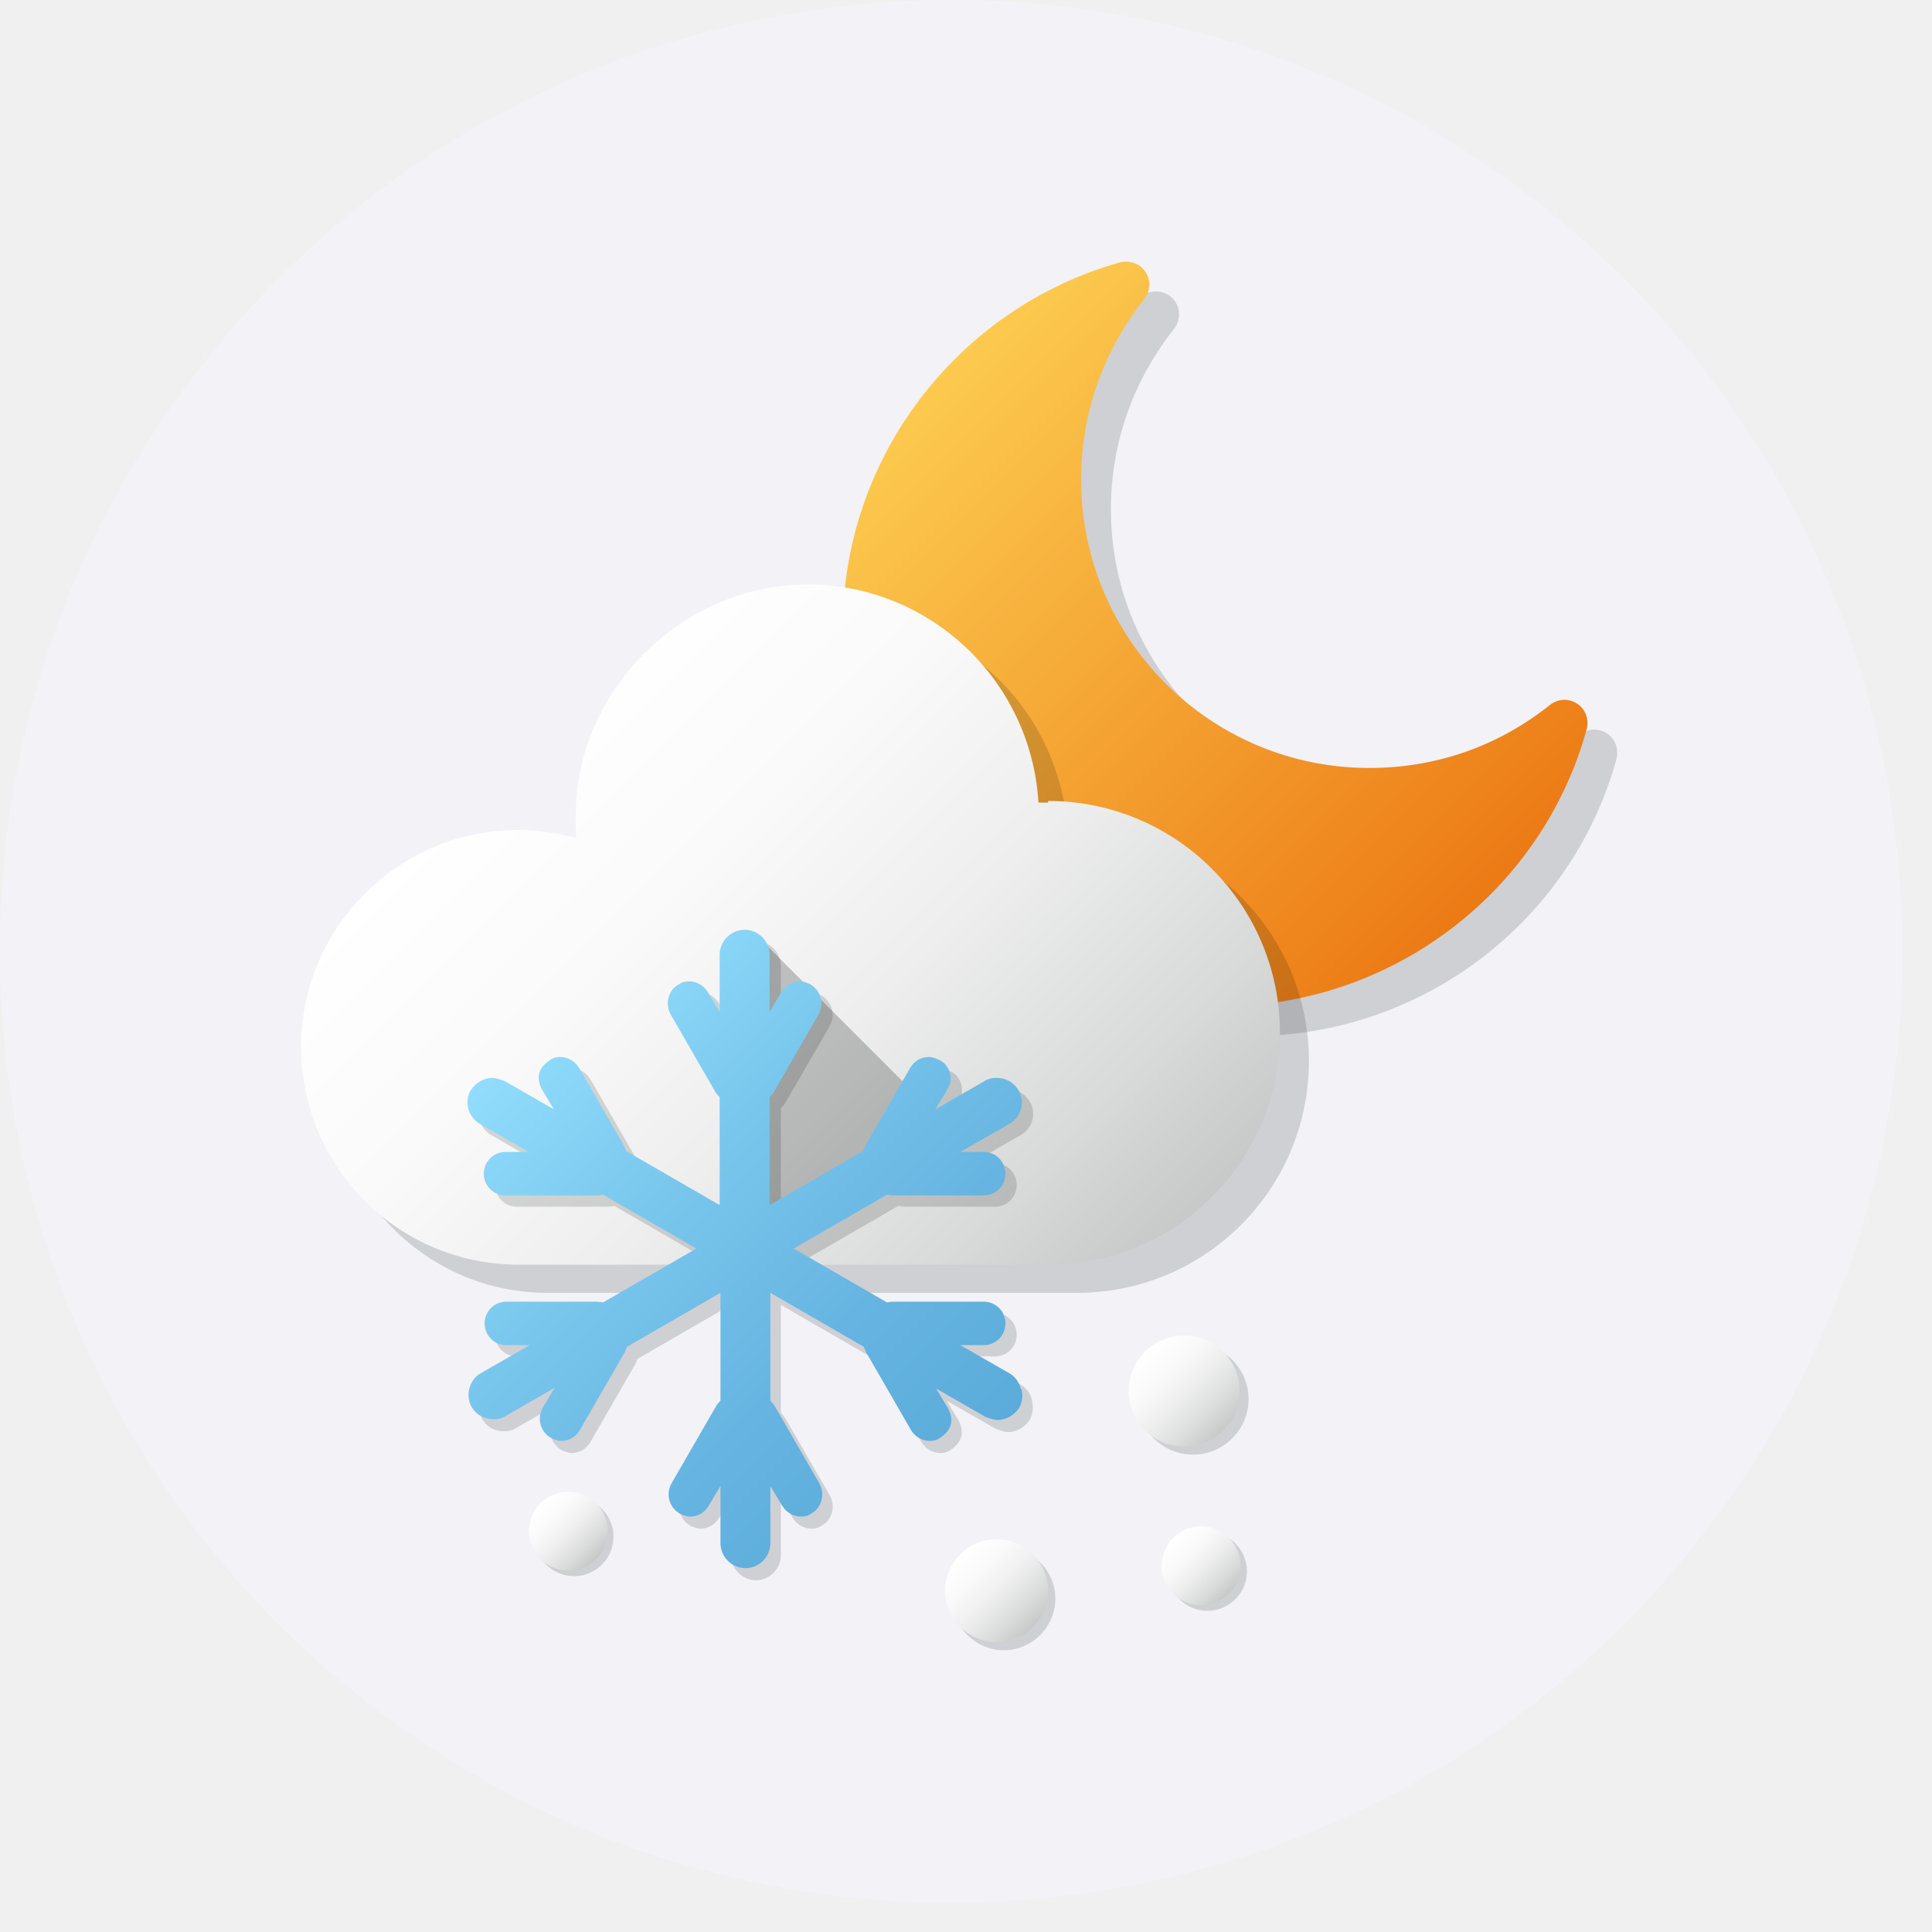
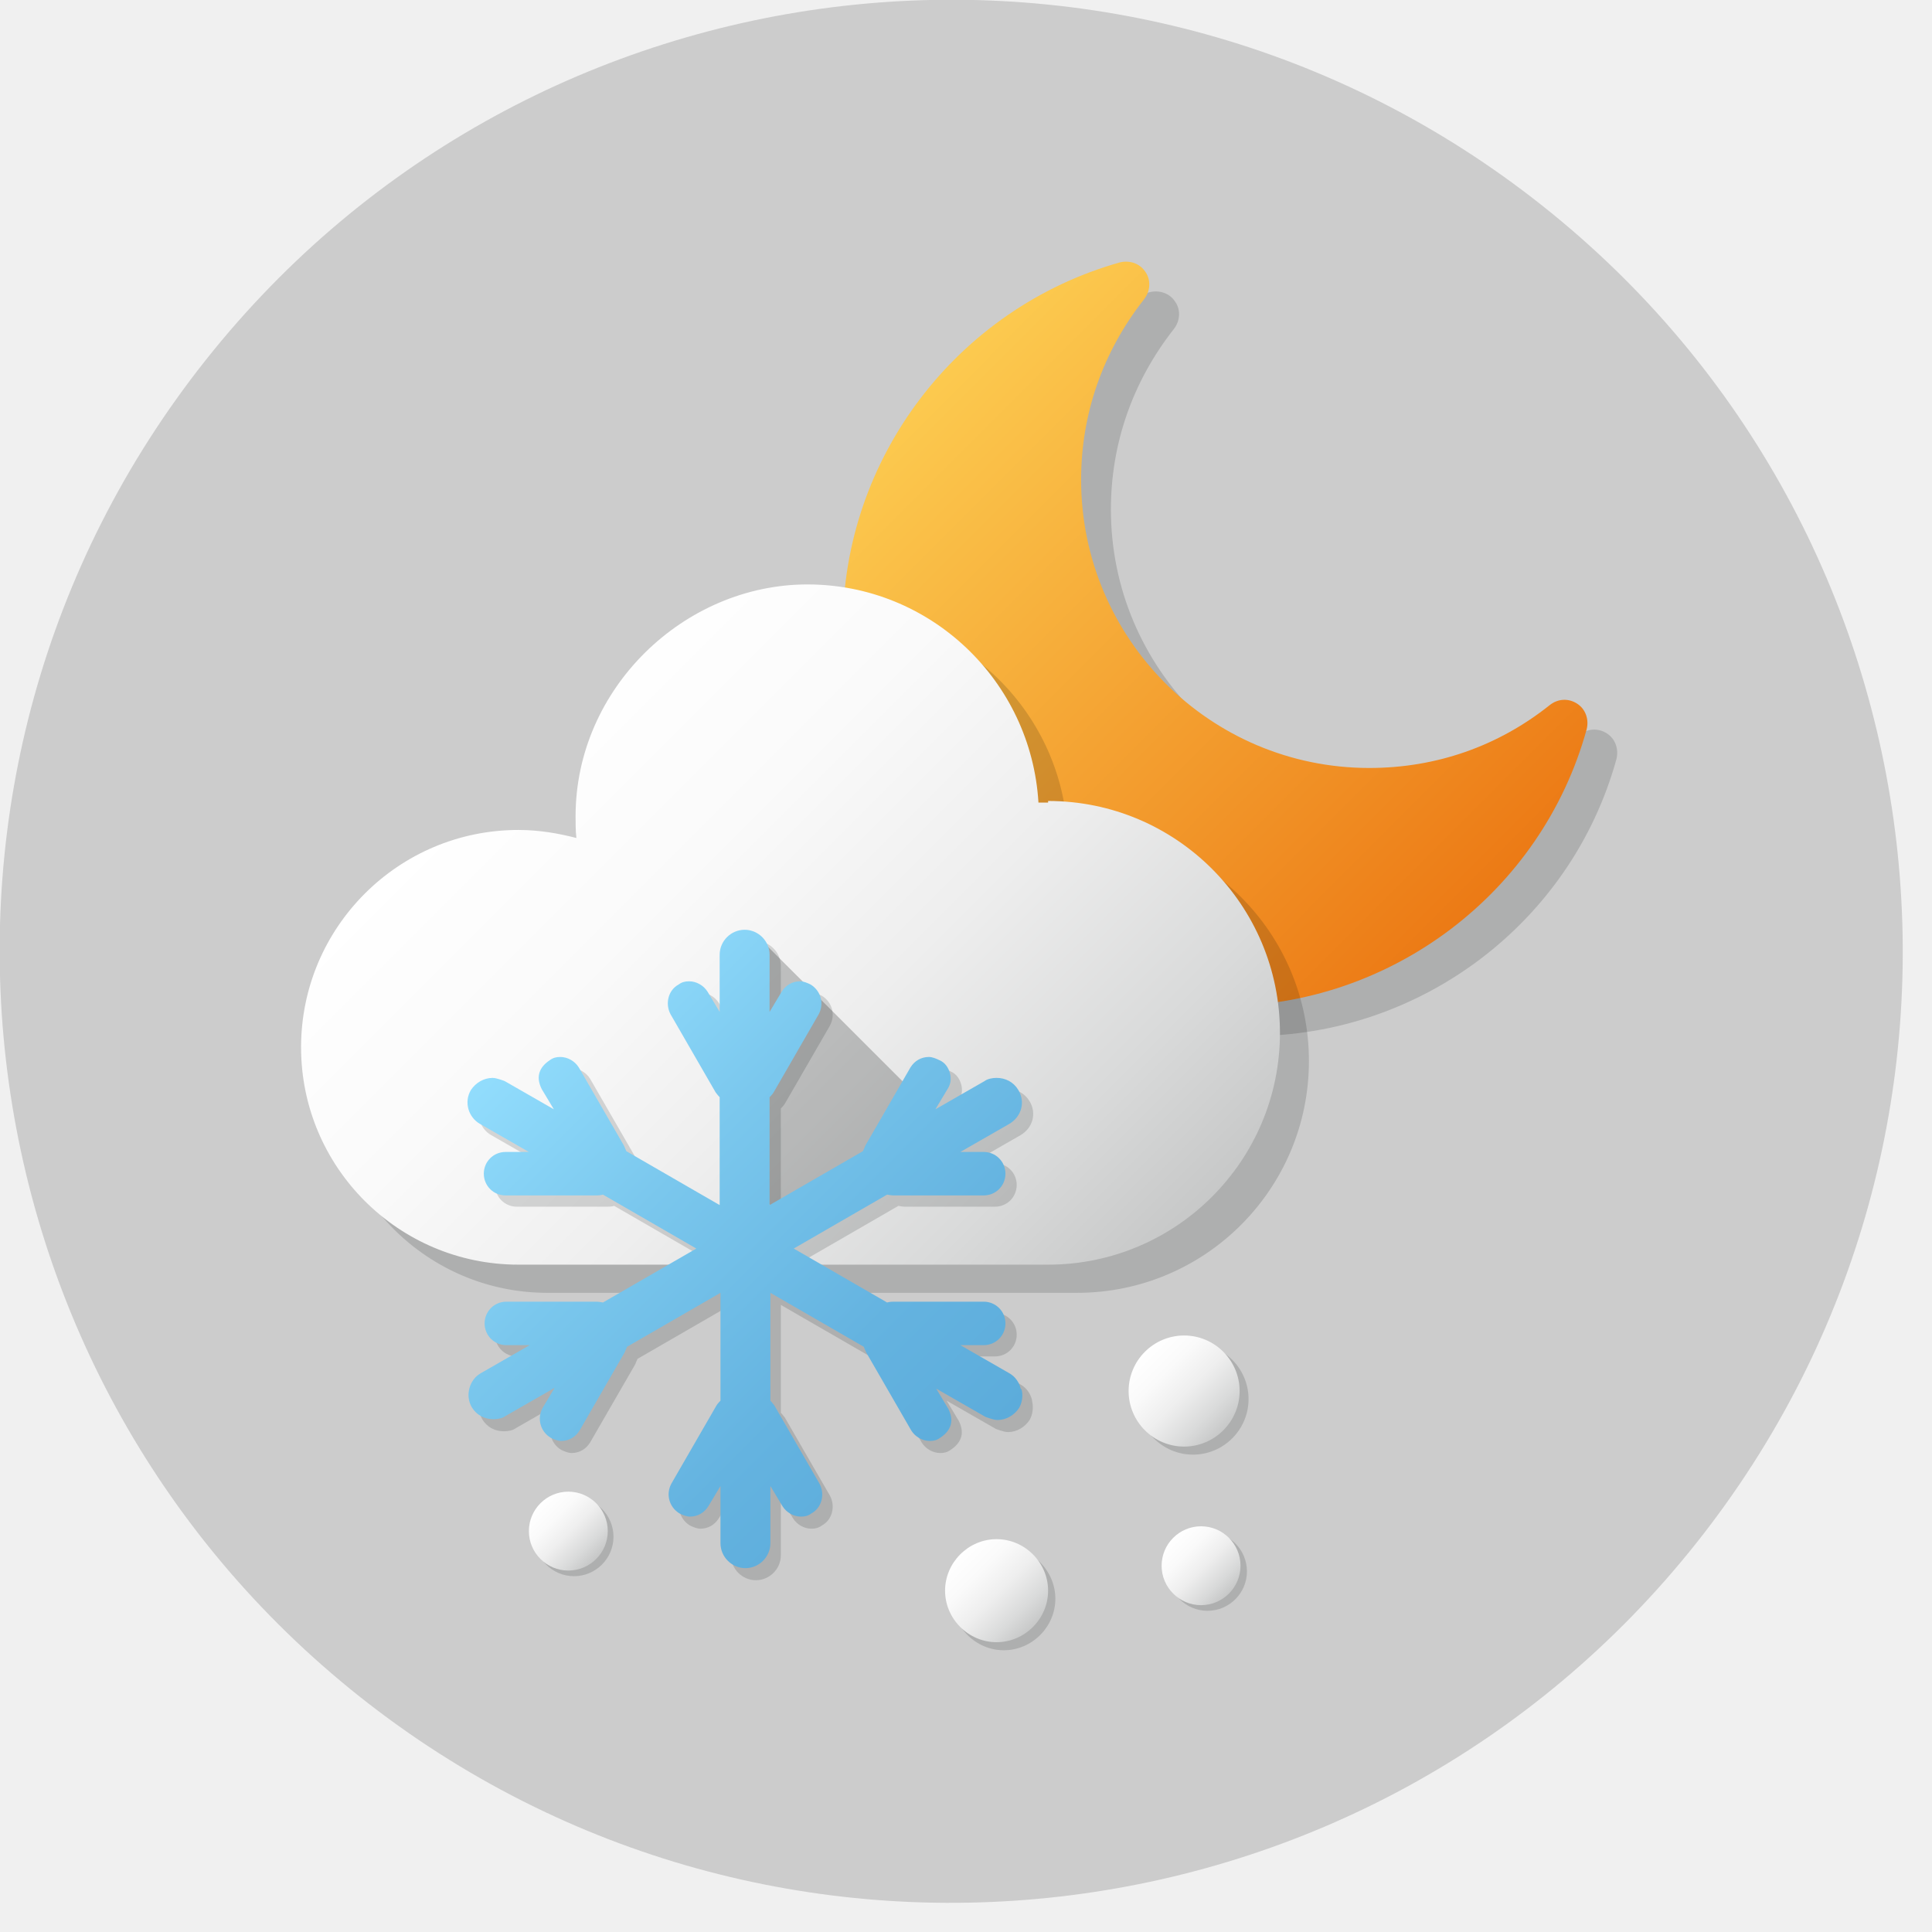
<svg xmlns="http://www.w3.org/2000/svg" width="24" height="24" viewBox="0 0 24 24" fill="none">
  <g clip-path="url(#clip0_622_8119)">
-     <path d="M21.076 19.164C25.133 14.05 24.277 6.616 19.163 2.558C14.049 -1.5 6.614 -0.643 2.557 4.471C-1.501 9.584 -0.644 17.019 4.469 21.077C9.583 25.134 17.018 24.278 21.076 19.164Z" fill="#F2F2F7" />
+     <path d="M21.076 19.164C25.133 14.05 24.277 6.616 19.163 2.558C14.049 -1.5 6.614 -0.643 2.557 4.471C-1.501 9.584 -0.644 17.019 4.469 21.077C9.583 25.134 17.018 24.278 21.076 19.164Z" fill="#cccccc" />
    <g style="mix-blend-mode:multiply">
      <path d="M19.96 9.11C19.85 9.04 19.72 9.05 19.62 9.13C18.98 9.64 18.21 9.91 17.38 9.91C15.4 9.91 13.8 8.3 13.8 6.33C13.8 5.51 14.07 4.74 14.58 4.09C14.66 3.99 14.67 3.85 14.6 3.75C14.53 3.64 14.4 3.6 14.28 3.63C12.26 4.2 10.84 6.06 10.84 8.16C10.84 10.76 12.95 12.87 15.55 12.87C17.65 12.87 19.52 11.46 20.08 9.43C20.11 9.31 20.07 9.18 19.96 9.11V9.11Z" fill="#DADBDB" />
    </g>
    <path d="M19.59 8.74C19.48 8.67 19.35 8.68 19.25 8.76C18.61 9.27 17.84 9.54 17.01 9.54C15.03 9.54 13.43 7.93 13.43 5.96C13.43 5.14 13.7 4.37 14.21 3.72C14.29 3.62 14.3 3.48 14.23 3.38C14.16 3.27 14.03 3.23 13.91 3.26C11.89 3.83 10.47 5.69 10.47 7.79C10.47 10.39 12.58 12.5 15.18 12.5C17.28 12.5 19.15 11.09 19.71 9.06C19.74 8.94 19.7 8.81 19.59 8.74V8.74Z" fill="url(#paint0_linear_622_8119)" />
    <g style="mix-blend-mode:multiply">
      <path d="M13.38 10.32C13.38 10.32 13.3 10.32 13.26 10.32C13.17 8.81 11.92 7.61 10.39 7.61C8.86 7.61 7.51 8.9 7.51 10.49C7.51 10.58 7.51 10.67 7.52 10.76C7.29 10.7 7.05 10.66 6.8 10.66C5.31 10.66 4.1 11.87 4.1 13.36C4.1 14.85 5.31 16.06 6.8 16.06H13.38C14.97 16.06 16.26 14.77 16.26 13.18C16.26 11.59 14.97 10.3 13.38 10.3V10.32Z" fill="#DADBDB" />
    </g>
    <path d="M13.02 9.97C13.02 9.97 12.94 9.97 12.9 9.97C12.81 8.46 11.56 7.26 10.03 7.26C8.5 7.26 7.15 8.55 7.15 10.14C7.15 10.23 7.15 10.32 7.16 10.41C6.93 10.35 6.69 10.31 6.44 10.31C4.95 10.31 3.74 11.52 3.74 13.01C3.74 14.5 4.95 15.71 6.44 15.71H13.02C14.61 15.71 15.9 14.42 15.9 12.83C15.9 11.24 14.61 9.95 13.02 9.95V9.97Z" fill="url(#paint1_linear_622_8119)" />
    <path style="mix-blend-mode:multiply" d="M9.459 11.68L11.78 14L9.889 15.29L8.979 14.38L9.459 11.68Z" fill="url(#paint2_linear_622_8119)" />
    <path style="mix-blend-mode:multiply" d="M7.1 13.18L9.17 15.25L7.85 16.57L6.03 14.75L7.16 14.21L7.1 13.18Z" fill="url(#paint3_linear_622_8119)" />
    <g style="mix-blend-mode:multiply">
      <path d="M12.82 17.39C12.8 17.31 12.75 17.24 12.68 17.2L12.07 16.85H12.36C12.51 16.85 12.63 16.73 12.63 16.58C12.63 16.43 12.51 16.31 12.36 16.31H11.24C11.24 16.31 11.19 16.31 11.16 16.32L10 15.65L11.16 14.98C11.16 14.98 11.21 14.99 11.24 14.99H12.36C12.51 14.99 12.63 14.87 12.63 14.72C12.63 14.57 12.51 14.45 12.36 14.45H12.07L12.68 14.1C12.83 14.01 12.88 13.83 12.79 13.68C12.73 13.58 12.63 13.53 12.52 13.53C12.47 13.53 12.41 13.54 12.37 13.57L11.76 13.92L11.91 13.67C11.95 13.61 11.96 13.54 11.94 13.47C11.92 13.4 11.88 13.34 11.81 13.31C11.77 13.29 11.72 13.27 11.68 13.27C11.58 13.27 11.5 13.32 11.45 13.4L10.89 14.37C10.89 14.37 10.87 14.42 10.86 14.44L9.7 15.11V13.77C9.7 13.77 9.74 13.73 9.75 13.71L10.31 12.74C10.38 12.61 10.34 12.45 10.21 12.37C10.17 12.35 10.12 12.33 10.08 12.33C9.98 12.33 9.9 12.38 9.85 12.46L9.7 12.71V12C9.7 11.83 9.56 11.69 9.39 11.69C9.22 11.69 9.08 11.83 9.08 12V12.71L8.93 12.46C8.88 12.38 8.79 12.33 8.7 12.33C8.65 12.33 8.61 12.34 8.57 12.37C8.44 12.44 8.4 12.61 8.47 12.74L9.03 13.71C9.03 13.71 9.06 13.75 9.08 13.77V15.11L7.92 14.44C7.92 14.44 7.9 14.39 7.89 14.37L7.33 13.4C7.28 13.32 7.19 13.27 7.1 13.27C7.05 13.27 7.01 13.28 6.97 13.31C6.91 13.35 6.86 13.4 6.84 13.47C6.82 13.54 6.84 13.61 6.87 13.67L7.02 13.92L6.41 13.57C6.41 13.57 6.31 13.53 6.26 13.53C6.15 13.53 6.05 13.59 5.99 13.68C5.9 13.83 5.96 14.02 6.1 14.1L6.71 14.45H6.42C6.27 14.45 6.15 14.57 6.15 14.72C6.15 14.87 6.27 14.99 6.42 14.99H7.55C7.55 14.99 7.6 14.99 7.63 14.98L8.79 15.65L7.63 16.32C7.63 16.32 7.58 16.31 7.55 16.31H6.42C6.27 16.31 6.15 16.43 6.15 16.58C6.15 16.73 6.27 16.85 6.42 16.85H6.71L6.1 17.2C6.03 17.24 5.98 17.31 5.96 17.39C5.94 17.47 5.95 17.55 5.99 17.63C6.05 17.73 6.15 17.78 6.26 17.78C6.31 17.78 6.37 17.77 6.41 17.74L7.02 17.39L6.87 17.64C6.8 17.77 6.84 17.93 6.97 18.01C7.01 18.03 7.06 18.05 7.1 18.05C7.2 18.05 7.28 18 7.33 17.92L7.89 16.95C7.89 16.95 7.91 16.9 7.92 16.88L9.08 16.21V17.55C9.08 17.55 9.04 17.59 9.03 17.61L8.47 18.58C8.4 18.71 8.44 18.87 8.57 18.95C8.61 18.97 8.66 18.99 8.7 18.99C8.8 18.99 8.88 18.94 8.93 18.86L9.08 18.61V19.32C9.08 19.49 9.22 19.63 9.39 19.63C9.56 19.63 9.7 19.49 9.7 19.32V18.61L9.85 18.86C9.9 18.94 9.99 18.99 10.08 18.99C10.13 18.99 10.17 18.98 10.21 18.95C10.34 18.88 10.38 18.71 10.31 18.58L9.75 17.61C9.75 17.61 9.72 17.57 9.7 17.55V16.21L10.86 16.88C10.86 16.88 10.88 16.93 10.89 16.95L11.45 17.92C11.5 18 11.59 18.05 11.68 18.05C11.73 18.05 11.77 18.04 11.81 18.01C11.87 17.97 11.92 17.92 11.94 17.85C11.96 17.78 11.94 17.71 11.91 17.65L11.76 17.4L12.37 17.75C12.37 17.75 12.47 17.79 12.52 17.79C12.63 17.79 12.73 17.73 12.79 17.64C12.83 17.57 12.84 17.48 12.82 17.4V17.39Z" fill="#DADBDB" />
    </g>
    <path d="M12.68 17.25C12.66 17.17 12.61 17.1 12.54 17.06L11.93 16.71H12.22C12.37 16.71 12.49 16.59 12.49 16.44C12.49 16.29 12.37 16.17 12.22 16.17H11.1C11.1 16.17 11.05 16.17 11.02 16.18L9.86 15.51L11.02 14.84C11.02 14.84 11.07 14.85 11.1 14.85H12.22C12.37 14.85 12.49 14.73 12.49 14.58C12.49 14.43 12.37 14.31 12.22 14.31H11.93L12.54 13.96C12.69 13.87 12.74 13.69 12.65 13.54C12.59 13.44 12.49 13.39 12.38 13.39C12.33 13.39 12.27 13.4 12.23 13.43L11.62 13.78L11.77 13.53C11.81 13.47 11.82 13.4 11.8 13.33C11.78 13.26 11.74 13.2 11.67 13.17C11.63 13.15 11.58 13.13 11.54 13.13C11.44 13.13 11.36 13.18 11.31 13.26L10.75 14.23C10.75 14.23 10.73 14.28 10.72 14.3L9.56 14.97V13.63C9.56 13.63 9.6 13.59 9.61 13.57L10.17 12.6C10.24 12.47 10.2 12.31 10.07 12.23C10.03 12.21 9.98 12.19 9.94 12.19C9.84 12.19 9.76 12.24 9.71 12.32L9.56 12.57V11.86C9.56 11.69 9.42 11.55 9.25 11.55C9.08 11.55 8.94 11.69 8.94 11.86V12.57L8.79 12.32C8.74 12.24 8.65 12.19 8.56 12.19C8.51 12.19 8.47 12.2 8.43 12.23C8.3 12.3 8.26 12.47 8.33 12.6L8.89 13.57C8.89 13.57 8.92 13.61 8.94 13.63V14.97L7.78 14.3C7.78 14.3 7.76 14.25 7.75 14.23L7.19 13.26C7.14 13.18 7.05 13.13 6.96 13.13C6.91 13.13 6.87 13.14 6.83 13.17C6.77 13.21 6.72 13.26 6.7 13.33C6.68 13.4 6.7 13.47 6.73 13.53L6.88 13.78L6.27 13.43C6.27 13.43 6.17 13.39 6.12 13.39C6.01 13.39 5.91 13.45 5.85 13.54C5.76 13.69 5.82 13.88 5.96 13.96L6.57 14.31H6.28C6.13 14.31 6.01 14.43 6.01 14.58C6.01 14.73 6.13 14.85 6.28 14.85H7.41C7.41 14.85 7.46 14.85 7.49 14.84L8.65 15.51L7.49 16.18C7.49 16.18 7.44 16.17 7.41 16.17H6.29C6.14 16.17 6.02 16.29 6.02 16.44C6.02 16.59 6.14 16.71 6.29 16.71H6.58L5.97 17.06C5.9 17.1 5.85 17.17 5.83 17.25C5.81 17.33 5.82 17.41 5.86 17.48C5.92 17.58 6.02 17.63 6.13 17.63C6.18 17.63 6.24 17.62 6.28 17.59L6.89 17.24L6.74 17.49C6.67 17.62 6.71 17.78 6.84 17.86C6.88 17.88 6.93 17.9 6.97 17.9C7.07 17.9 7.15 17.85 7.2 17.77L7.76 16.8C7.76 16.8 7.78 16.75 7.79 16.73L8.95 16.06V17.4C8.95 17.4 8.91 17.44 8.9 17.46L8.34 18.43C8.27 18.56 8.31 18.72 8.44 18.8C8.48 18.82 8.53 18.84 8.57 18.84C8.67 18.84 8.75 18.79 8.8 18.71L8.95 18.46V19.17C8.95 19.34 9.09 19.48 9.26 19.48C9.43 19.48 9.57 19.34 9.57 19.17V18.46L9.72 18.71C9.77 18.79 9.86 18.84 9.95 18.84C10 18.84 10.04 18.83 10.08 18.8C10.21 18.73 10.25 18.56 10.18 18.43L9.62 17.46C9.62 17.46 9.59 17.42 9.57 17.4V16.06L10.73 16.73C10.73 16.73 10.75 16.78 10.76 16.8L11.32 17.77C11.37 17.85 11.46 17.9 11.55 17.9C11.6 17.9 11.64 17.89 11.68 17.86C11.74 17.82 11.79 17.77 11.81 17.7C11.83 17.63 11.81 17.56 11.78 17.5L11.63 17.25L12.24 17.6C12.24 17.6 12.34 17.64 12.39 17.64C12.5 17.64 12.6 17.58 12.66 17.49C12.7 17.42 12.71 17.33 12.69 17.26L12.68 17.25Z" fill="url(#paint4_linear_622_8119)" />
    <g style="mix-blend-mode:multiply">
      <path d="M13.11 19.86C13.11 19.51 12.82 19.22 12.47 19.22C12.12 19.22 11.83 19.51 11.83 19.86C11.83 20.21 12.12 20.5 12.47 20.5C12.82 20.5 13.11 20.21 13.11 19.86Z" fill="#DADBDB" />
    </g>
    <path d="M13.02 19.76C13.02 19.41 12.73 19.12 12.38 19.12C12.03 19.12 11.74 19.41 11.74 19.76C11.74 20.11 12.03 20.4 12.38 20.4C12.73 20.4 13.02 20.11 13.02 19.76Z" fill="url(#paint5_linear_622_8119)" />
    <g style="mix-blend-mode:multiply">
      <path d="M15.51 17.38C15.51 17 15.2 16.69 14.82 16.69C14.44 16.69 14.13 17 14.13 17.38C14.13 17.76 14.44 18.07 14.82 18.07C15.2 18.07 15.51 17.76 15.51 17.38Z" fill="#DADBDB" />
    </g>
    <path d="M15.399 17.28C15.399 16.9 15.089 16.59 14.71 16.59C14.329 16.59 14.02 16.9 14.02 17.28C14.02 17.66 14.329 17.97 14.71 17.97C15.089 17.97 15.399 17.66 15.399 17.28Z" fill="url(#paint6_linear_622_8119)" />
    <g style="mix-blend-mode:multiply">
      <path d="M7.621 19.09C7.621 18.82 7.401 18.6 7.131 18.6C6.861 18.6 6.641 18.82 6.641 19.09C6.641 19.36 6.861 19.58 7.131 19.58C7.401 19.58 7.621 19.36 7.621 19.09Z" fill="#DADBDB" />
    </g>
    <path d="M7.55 19.02C7.55 18.75 7.33 18.53 7.06 18.53C6.79 18.53 6.57 18.75 6.57 19.02C6.57 19.29 6.79 19.51 7.06 19.51C7.33 19.51 7.55 19.29 7.55 19.02Z" fill="url(#paint7_linear_622_8119)" />
    <g style="mix-blend-mode:multiply">
      <path d="M15.49 19.52C15.49 19.25 15.27 19.03 15 19.03C14.73 19.03 14.51 19.25 14.51 19.52C14.51 19.79 14.73 20.01 15 20.01C15.27 20.01 15.49 19.79 15.49 19.52Z" fill="#DADBDB" />
    </g>
    <path d="M15.41 19.45C15.41 19.18 15.19 18.96 14.92 18.96C14.65 18.96 14.43 19.18 14.43 19.45C14.43 19.72 14.65 19.94 14.92 19.94C15.19 19.94 15.41 19.72 15.41 19.45Z" fill="url(#paint8_linear_622_8119)" />
  </g>
  <defs>
    <linearGradient id="paint0_linear_622_8119" x1="11.05" y1="5.26" x2="17.71" y2="11.91" gradientUnits="userSpaceOnUse">
      <stop stop-color="#FCCA4F" />
      <stop offset="1" stop-color="#EC7A15" />
    </linearGradient>
    <linearGradient id="paint1_linear_622_8119" x1="6.28" y1="9.36" x2="13.43" y2="16.51" gradientUnits="userSpaceOnUse">
      <stop stop-color="white" />
      <stop offset="0.26" stop-color="#FAFAFA" />
      <stop offset="0.53" stop-color="#EEEEEE" />
      <stop offset="0.81" stop-color="#D9DADA" />
      <stop offset="1" stop-color="#C7C8C8" />
    </linearGradient>
    <linearGradient id="paint2_linear_622_8119" x1="23.422" y1="29.279" x2="21.084" y2="26.941" gradientUnits="userSpaceOnUse">
      <stop stop-color="white" />
      <stop offset="0.69" stop-color="#D9D9D9" />
      <stop offset="1" stop-color="#C7C8C8" />
    </linearGradient>
    <linearGradient id="paint3_linear_622_8119" x1="-27.549" y1="-1.684" x2="-29.579" y2="-3.714" gradientUnits="userSpaceOnUse">
      <stop stop-color="white" />
      <stop offset="0.69" stop-color="#D9D9D9" />
      <stop offset="1" stop-color="#C7C8C8" />
    </linearGradient>
    <linearGradient id="paint4_linear_622_8119" x1="6.53" y1="12.81" x2="11.93" y2="18.21" gradientUnits="userSpaceOnUse">
      <stop stop-color="#92DDFD" />
      <stop offset="0.34" stop-color="#7AC7ED" />
      <stop offset="0.74" stop-color="#64B3E0" />
      <stop offset="1" stop-color="#5CACDB" />
    </linearGradient>
    <linearGradient id="paint5_linear_622_8119" x1="11.92" y1="19.31" x2="12.83" y2="20.22" gradientUnits="userSpaceOnUse">
      <stop stop-color="white" />
      <stop offset="0.26" stop-color="#FAFAFA" />
      <stop offset="0.53" stop-color="#EEEEEE" />
      <stop offset="0.81" stop-color="#D9DADA" />
      <stop offset="1" stop-color="#C7C8C8" />
    </linearGradient>
    <linearGradient id="paint6_linear_622_8119" x1="14.22" y1="16.79" x2="15.2" y2="17.77" gradientUnits="userSpaceOnUse">
      <stop stop-color="white" />
      <stop offset="0.26" stop-color="#FAFAFA" />
      <stop offset="0.53" stop-color="#EEEEEE" />
      <stop offset="0.81" stop-color="#D9DADA" />
      <stop offset="1" stop-color="#C7C8C8" />
    </linearGradient>
    <linearGradient id="paint7_linear_622_8119" x1="6.72" y1="18.68" x2="7.4" y2="19.36" gradientUnits="userSpaceOnUse">
      <stop stop-color="white" />
      <stop offset="0.26" stop-color="#FAFAFA" />
      <stop offset="0.53" stop-color="#EEEEEE" />
      <stop offset="0.81" stop-color="#D9DADA" />
      <stop offset="1" stop-color="#C7C8C8" />
    </linearGradient>
    <linearGradient id="paint8_linear_622_8119" x1="14.58" y1="19.1" x2="15.27" y2="19.79" gradientUnits="userSpaceOnUse">
      <stop stop-color="white" />
      <stop offset="0.26" stop-color="#FAFAFA" />
      <stop offset="0.53" stop-color="#EEEEEE" />
      <stop offset="0.81" stop-color="#D9DADA" />
      <stop offset="1" stop-color="#C7C8C8" />
    </linearGradient>
    <clipPath id="clip0_622_8119">
      <rect width="23.64" height="23.64" fill="white" />
    </clipPath>
  </defs>
</svg>
